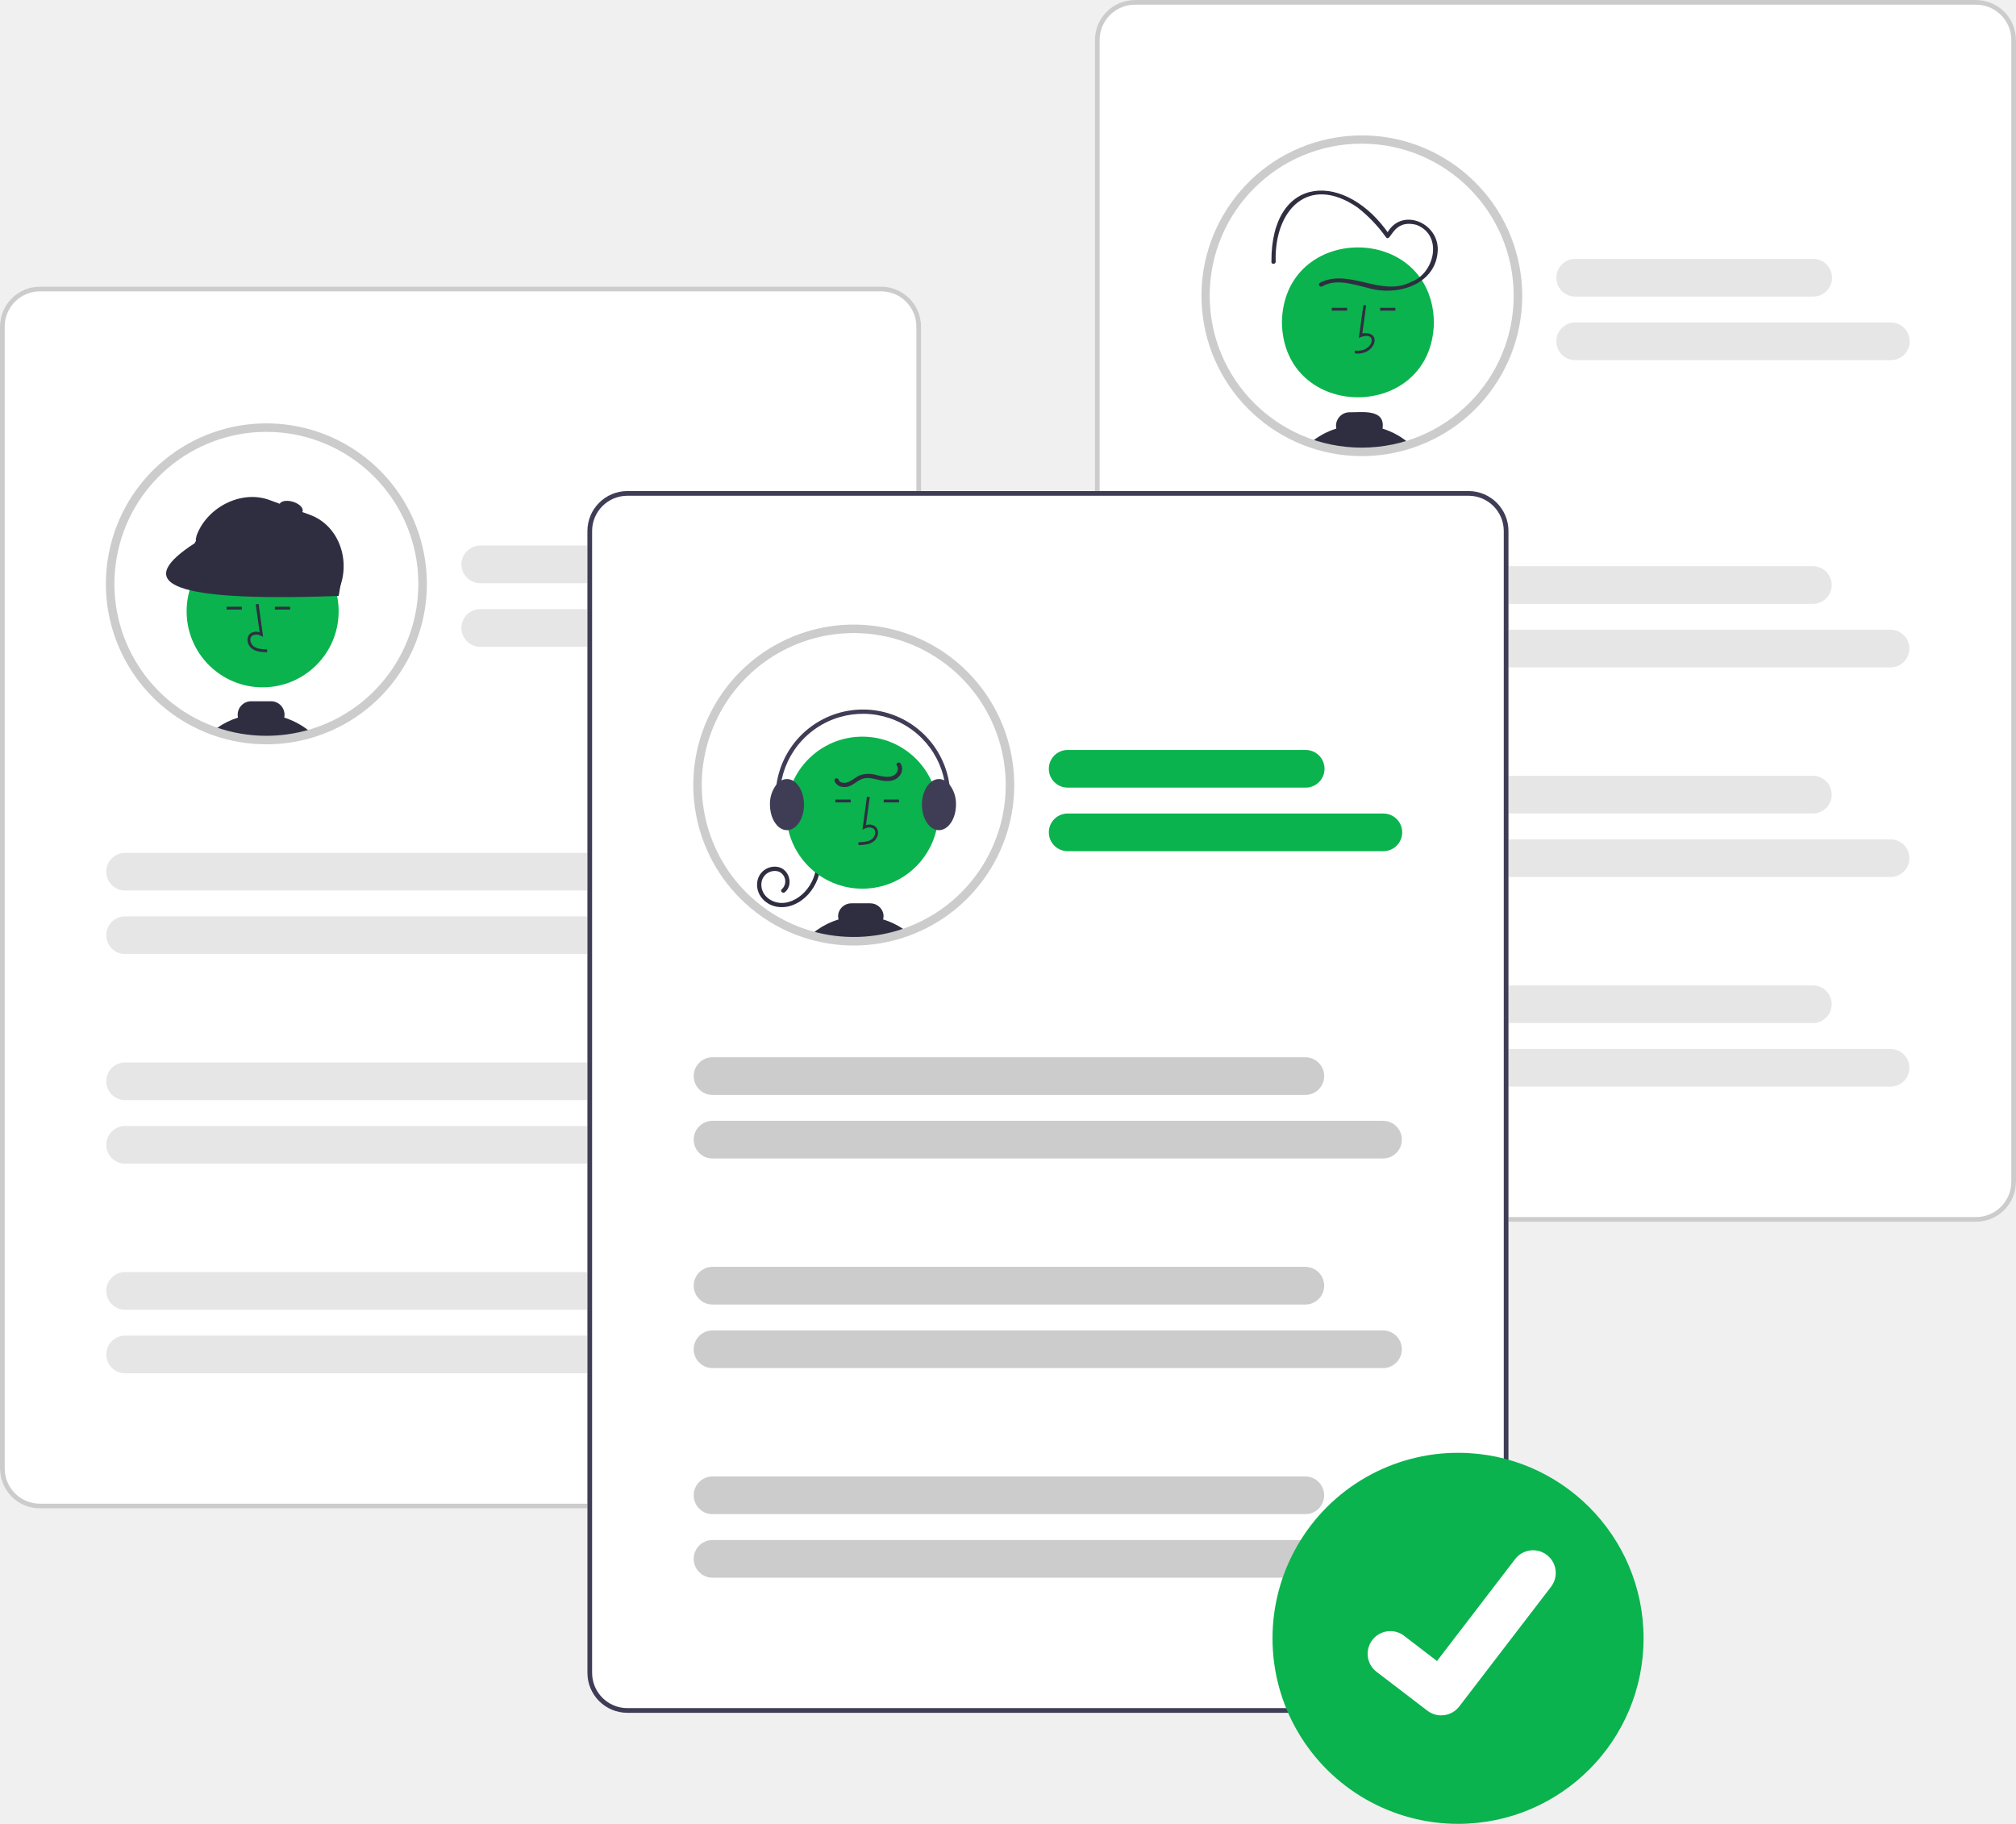
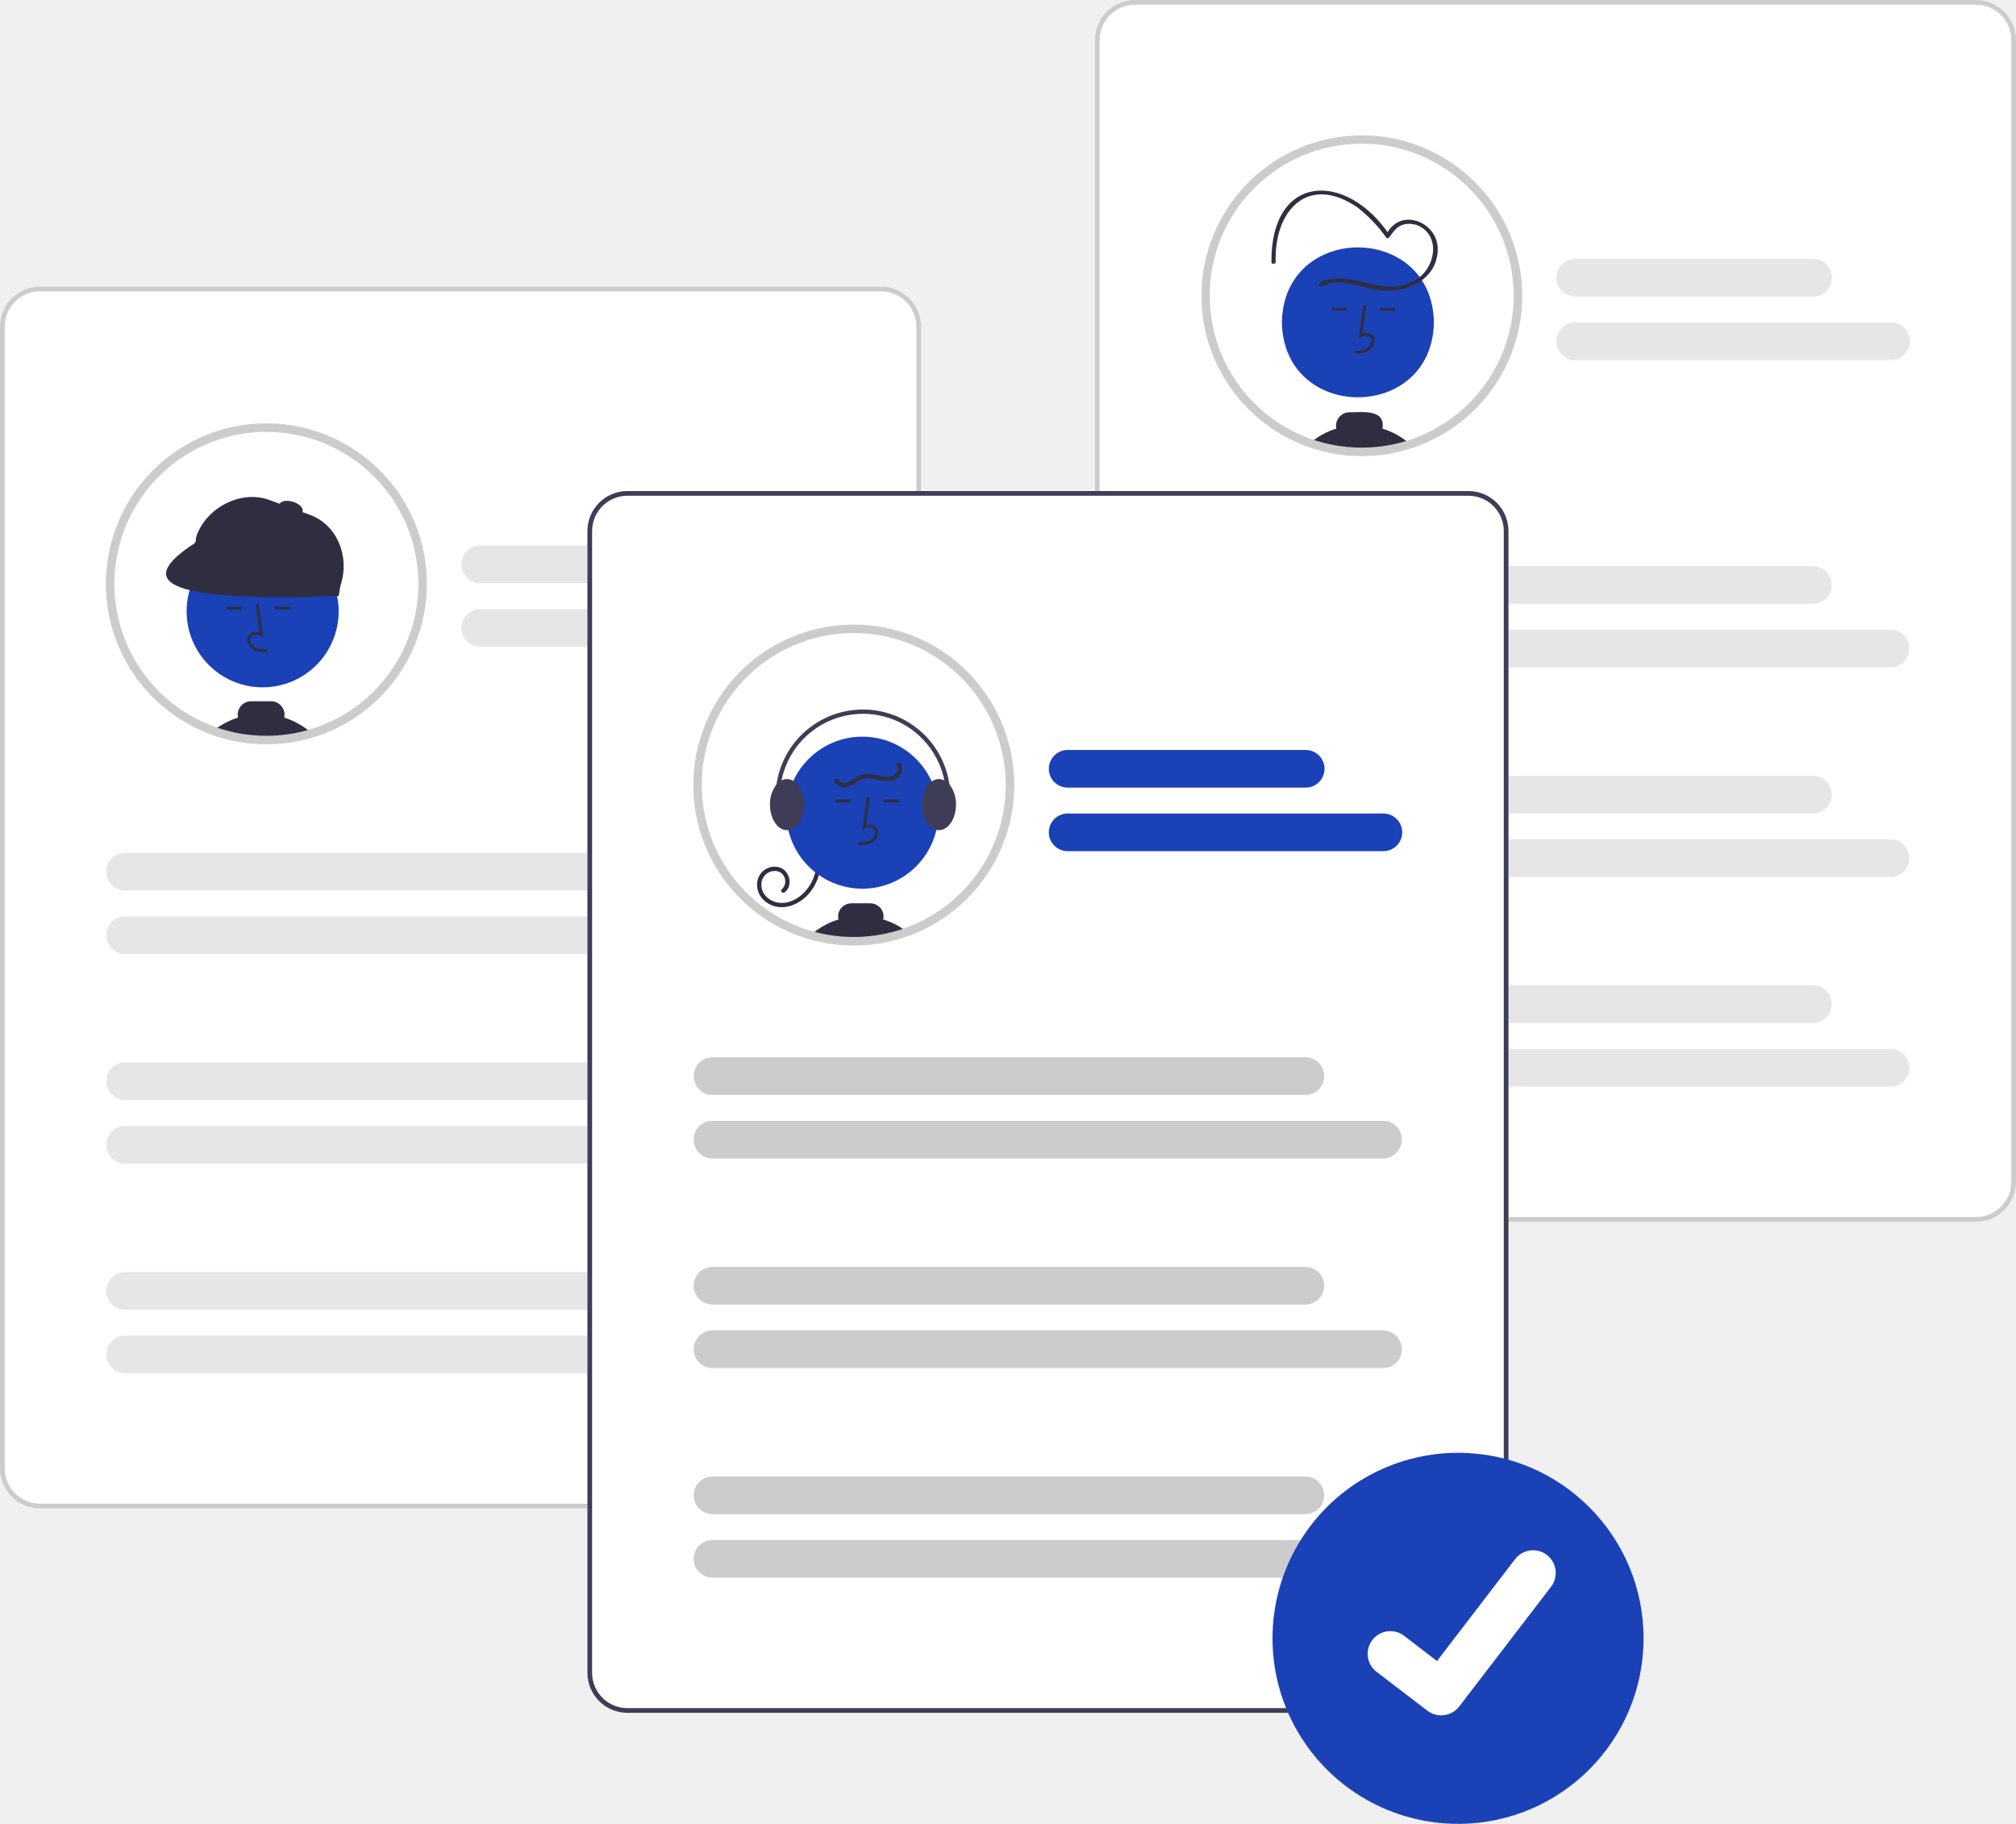
<svg xmlns="http://www.w3.org/2000/svg" data-name="Layer 1" width="697.963" height="631.463" viewBox="0 0 697.963 631.463">
  <path d="M556.072,656.52H264.848a13.845,13.845,0,0,1-13.829-13.829V247.342a13.845,13.845,0,0,1,13.829-13.829H556.072a13.845,13.845,0,0,1,13.829,13.829V642.691A13.845,13.845,0,0,1,556.072,656.52Z" transform="translate(-251.0186 -134.2684)" fill="#fff" />
  <path d="M397.332,336.403a54.107,54.107,0,0,1-37.341,51.444c-.325.103-.649.207-.979.305-1.406.433-2.832.802-4.283,1.116a53.172,53.172,0,0,1-7.971,1.106q-1.748.118-3.516.118a53.995,53.995,0,0,1-17.884-3.029c-.167-.059-.334-.118-.497-.177a54.095,54.095,0,1,1,72.47-50.884Z" transform="translate(-251.0186 -134.2684)" fill="#fff" />
-   <circle cx="90.928" cy="211.655" r="26.317" fill="#0ab34e" />
+   <circle cx="90.928" cy="211.655" r="26.317" fill="#1a41b6" />
  <path d="M343.482,360.103l.027-.983c-1.83-.051-3.443-.166-4.655-1.051a3.023,3.023,0,0,1-1.171-2.227,1.728,1.728,0,0,1,.567-1.423,2.979,2.979,0,0,1,3.043-.027l.814.373L340.547,343.361l-.974.134,1.327,9.7a3.472,3.472,0,0,0-3.284.473,2.69,2.69,0,0,0-.915,2.209,3.999,3.999,0,0,0,1.574,2.986C339.832,360,341.856,360.057,343.482,360.103Z" transform="translate(-251.0186 -134.2684)" fill="#2f2e41" />
  <rect x="78.439" y="210.063" width="5.297" height="0.983" fill="#2f2e41" />
  <rect x="95.158" y="210.063" width="5.297" height="0.983" fill="#2f2e41" />
  <path d="M349.423,382.714a4.814,4.814,0,0,0,.108-.983,4.679,4.679,0,0,0-4.671-4.671h-6.884a4.676,4.676,0,0,0-4.671,4.671,4.543,4.543,0,0,0,.108.988,26.424,26.424,0,0,0-7.282,3.604c-.433.3-.861.624-1.269.964.162.059.329.118.497.177a53.995,53.995,0,0,0,17.884,3.029q1.77,0,3.516-.118a53.172,53.172,0,0,0,7.971-1.106c1.451-.315,2.877-.683,4.283-1.116A26.65,26.65,0,0,0,349.423,382.714Z" transform="translate(-251.0186 -134.2684)" fill="#2f2e41" />
  <path d="M348.538,389.751a3.618,3.618,0,0,0-1.78.625,53.172,53.172,0,0,0,7.971-1.106Z" transform="translate(-251.0186 -134.2684)" fill="#2f2e41" />
  <path d="M365.814,339.672,320.096,322.947a1.967,1.967,0,0,1-1.171-2.523l.155-.731c3.57-9.76,15.405-15.902,25.165-12.332l14.068,5.147c9.76,3.57,14.002,15.127,10.431,24.887l-.407,1.105A1.967,1.967,0,0,1,365.814,339.672Z" transform="translate(-251.0186 -134.2684)" fill="#2f2e41" />
  <path d="M368.276,340.6c-63.721,2.351-69.289-5.655-49.874-18.245l4.119-7.579L369.727,331.986Z" transform="translate(-251.0186 -134.2684)" fill="#2f2e41" />
  <ellipse cx="351.779" cy="310.104" rx="2.213" ry="4.18" transform="translate(-297.4833 423.4543) rotate(-73.26954)" fill="#2f2e41" />
  <path d="M343.242,391.968a55.43,55.43,0,0,1-18.372-3.112l-.513-.183a55.565,55.565,0,1,1,36.089.577c-.349.111-.678.216-1.013.315-1.397.43-2.878.816-4.392,1.144a54.763,54.763,0,0,1-8.193,1.137C345.664,391.927,344.448,391.968,343.242,391.968Zm0-108.179a52.622,52.622,0,0,0-17.88,102.11l.487.174a52.474,52.474,0,0,0,17.392,2.945c1.14,0,2.289-.039,3.416-.115a51.87,51.87,0,0,0,7.758-1.076c1.432-.31,2.832-.675,4.161-1.084.329-.098.641-.198.954-.297A52.622,52.622,0,0,0,343.242,283.789Z" transform="translate(-251.0186 -134.2684)" fill="#ccc" />
  <path d="M269.607,502.682" transform="translate(-251.0186 -134.2684)" fill="#f2f2f2" />
  <path d="M556.072,656.52H264.848a13.845,13.845,0,0,1-13.829-13.829V247.342a13.845,13.845,0,0,1,13.829-13.829H556.072a13.845,13.845,0,0,1,13.829,13.829V642.691A13.845,13.845,0,0,1,556.072,656.52ZM264.848,235.14a12.216,12.216,0,0,0-12.202,12.202V642.691a12.216,12.216,0,0,0,12.202,12.202H556.072a12.216,12.216,0,0,0,12.202-12.202V247.342a12.216,12.216,0,0,0-12.202-12.202Z" transform="translate(-251.0186 -134.2684)" fill="#ccc" />
  <path d="M499.695,336.193H417.288a6.519,6.519,0,0,1,0-13.039H499.695a6.519,6.519,0,1,1,0,13.039Z" transform="translate(-251.0186 -134.2684)" fill="#e6e6e6" />
  <path d="M526.587,358.195H417.288a6.519,6.519,0,0,1,0-13.039h109.299a6.519,6.519,0,0,1,0,13.039Z" transform="translate(-251.0186 -134.2684)" fill="#e6e6e6" />
  <path d="M499.575,442.585H294.333a6.519,6.519,0,1,1,0-13.039H499.575a6.519,6.519,0,0,1,0,13.039Z" transform="translate(-251.0186 -134.2684)" fill="#e6e6e6" />
  <path d="M526.467,464.587H294.333a6.519,6.519,0,1,1,0-13.039H526.467a6.519,6.519,0,1,1,0,13.039Z" transform="translate(-251.0186 -134.2684)" fill="#e6e6e6" />
  <path d="M499.575,515.158H294.333a6.519,6.519,0,1,1,0-13.039H499.575a6.519,6.519,0,0,1,0,13.039Z" transform="translate(-251.0186 -134.2684)" fill="#e6e6e6" />
  <path d="M526.467,537.16H294.333a6.519,6.519,0,1,1,0-13.039H526.467a6.519,6.519,0,1,1,0,13.039Z" transform="translate(-251.0186 -134.2684)" fill="#e6e6e6" />
  <path d="M499.575,587.731H294.333a6.519,6.519,0,1,1,0-13.039H499.575a6.519,6.519,0,0,1,0,13.039Z" transform="translate(-251.0186 -134.2684)" fill="#e6e6e6" />
  <path d="M526.467,609.733H294.333a6.519,6.519,0,1,1,0-13.039H526.467a6.519,6.519,0,1,1,0,13.039Z" transform="translate(-251.0186 -134.2684)" fill="#e6e6e6" />
  <path d="M935.152,557.276l-291.225 0a13.845,13.845,0,0,1-13.829-13.829l-0-395.35a13.845,13.845,0,0,1,13.829-13.829l291.225-0a13.845,13.845,0,0,1,13.829,13.829l0,395.35A13.845,13.845,0,0,1,935.152,557.276Z" transform="translate(-251.0186 -134.2684)" fill="#fff" />
  <path d="M935.152,557.276l-291.225 0a13.845,13.845,0,0,1-13.829-13.829l-0-395.35a13.845,13.845,0,0,1,13.829-13.829l291.225-0a13.845,13.845,0,0,1,13.829,13.829l0,395.35A13.845,13.845,0,0,1,935.152,557.276ZM643.927,135.896a12.216,12.216,0,0,0-12.202,12.202l0,395.349a12.216,12.216,0,0,0,12.202,12.202l291.225-0A12.216,12.216,0,0,0,947.354,543.447l-0-395.35A12.216,12.216,0,0,0,935.152,135.895Z" transform="translate(-251.0186 -134.2684)" fill="#ccc" />
  <path d="M776.548,236.62a54.09,54.09,0,1,1-54.09-54.09A54.107,54.107,0,0,1,776.548,236.62Z" transform="translate(-251.0186 -134.2684)" fill="#fff" />
-   <path d="M747.458,245.876c-.591,34.593-52.047,34.588-52.633-.001C695.415,211.282,746.872,211.288,747.458,245.876Z" transform="translate(-251.0186 -134.2684)" fill="#0ab34e" />
+   <path d="M747.458,245.876c-.591,34.593-52.047,34.588-52.633-.001C695.415,211.282,746.872,211.288,747.458,245.876Z" transform="translate(-251.0186 -134.2684)" fill="#1a41b6" />
  <path d="M720.097,256.613l-.027-.983c6.778.905,8.238-7.496,1.402-4.355l1.56-11.403.974.133-1.327,9.7C729.876,248.633,727.214,257.596,720.097,256.613Z" transform="translate(-251.0186 -134.2684)" fill="#2f2e41" />
  <rect x="477.806" y="106.573" width="5.297" height="0.983" fill="#2f2e41" />
  <rect x="461.087" y="106.573" width="5.297" height="0.983" fill="#2f2e41" />
  <path d="M729.672,282.67c1.033-6.968-7.125-5.591-11.442-5.66a4.68,4.68,0,0,0-4.563,5.655,25.588,25.588,0,0,0-9.092,5.016,54.324,54.324,0,0,0,34.632.384A25.457,25.457,0,0,0,729.672,282.67Z" transform="translate(-251.0186 -134.2684)" fill="#2f2e41" />
  <path d="M708.769,233.429c4.877-2.819,10.792-.656,15.829.526,9.558,2.938,22.962-.741,24.124-12.127,1.21-10.589-13.276-16.491-17.906-5.952l1.348-.176c-15.016-22.315-41.135-21.469-40.963,9.211-.056.948,1.42.945,1.475-.001-.553-18.079,11.412-30.438,28.326-18.819a49.831,49.831,0,0,1,9.889,10.354c1.761,1.974,2.144-6.527,10.575-4.301,9.278,3.594,6.251,16.88-2.042,19.797-10.247,5.235-21.344-4.915-31.399.214a.738.738,0,0,0,.745,1.274Z" transform="translate(-251.0186 -134.2684)" fill="#2f2e41" />
  <path d="M722.459,292.185a55.518,55.518,0,1,1,17.204-2.718A55.431,55.431,0,0,1,722.459,292.185Zm-0-108.179A52.622,52.622,0,1,0,775.073,236.62,52.674,52.674,0,0,0,722.459,184.006Z" transform="translate(-251.0186 -134.2684)" fill="#ccc" />
  <path d="M878.774,236.949l-82.407 0a6.519,6.519,0,0,1,0-13.039l82.407-0a6.519,6.519,0,1,1,0,13.039Z" transform="translate(-251.0186 -134.2684)" fill="#e6e6e6" />
  <path d="M905.667,258.951l-109.299 0a6.519,6.519,0,1,1,0-13.039l109.299-0a6.519,6.519,0,0,1,0,13.039Z" transform="translate(-251.0186 -134.2684)" fill="#e6e6e6" />
  <path d="M878.655,343.34l-205.241 0a6.519,6.519,0,0,1,0-13.039l205.241-0a6.519,6.519,0,1,1,0,13.039Z" transform="translate(-251.0186 -134.2684)" fill="#e6e6e6" />
  <path d="M905.547,365.343l-232.134 0a6.519,6.519,0,1,1,0-13.039l232.134-0a6.519,6.519,0,0,1,0,13.039Z" transform="translate(-251.0186 -134.2684)" fill="#e6e6e6" />
  <path d="M878.655,415.913l-205.241 0a6.519,6.519,0,0,1,0-13.039l205.241-0a6.519,6.519,0,0,1,0,13.039Z" transform="translate(-251.0186 -134.2684)" fill="#e6e6e6" />
  <path d="M905.547,437.916l-232.134 0a6.519,6.519,0,1,1,0-13.039l232.134-0a6.519,6.519,0,0,1,0,13.039Z" transform="translate(-251.0186 -134.2684)" fill="#e6e6e6" />
  <path d="M878.655,488.486l-205.241 0a6.519,6.519,0,1,1,0-13.039l205.241-0a6.519,6.519,0,1,1,0,13.039Z" transform="translate(-251.0186 -134.2684)" fill="#e6e6e6" />
  <path d="M905.547,510.489l-232.134 0a6.519,6.519,0,1,1,0-13.039l232.134-0a6.519,6.519,0,0,1,0,13.039Z" transform="translate(-251.0186 -134.2684)" fill="#e6e6e6" />
  <path d="M759.441,727.293H468.217a13.845,13.845,0,0,1-13.829-13.829V318.114a13.845,13.845,0,0,1,13.829-13.829H759.441a13.845,13.845,0,0,1,13.829,13.829v395.349A13.845,13.845,0,0,1,759.441,727.293Z" transform="translate(-251.0186 -134.2684)" fill="#fff" />
  <path d="M492.506,406.064a53.926,53.926,0,0,0,15.902,38.31c.423.418.856.836,1.293,1.244a54.014,54.014,0,0,0,8.586,6.545c.59.364,1.18.713,1.785,1.052a53.784,53.784,0,0,0,9.775,4.293c.585.192,1.18.374,1.775.541a54.313,54.313,0,0,0,32.857-.924c.206-.074.413-.148.615-.221a54.094,54.094,0,1,0-72.588-50.839Z" transform="translate(-251.0186 -134.2684)" fill="#fff" />
  <path d="M535.173,432.575a16.761,16.761,0,0,1-4.329,11.347c-2.781,3.052-6.922,5.076-11.1,4.239-3.847-.771-6.974-4.134-6.584-8.202a6.076,6.076,0,0,1,7.507-5.456c3.655.948,5.111,6.216,2.066,8.688-.731.593-1.781-.444-1.043-1.043a3.684,3.684,0,0,0-1.039-6.107,4.63,4.63,0,0,0-6.03,4.094c-.241,3.429,2.386,6.012,5.608,6.62,3.485.658,6.941-1.126,9.302-3.588a15.221,15.221,0,0,0,4.167-10.593.738.738,0,0,1,1.475,0Z" transform="translate(-251.0186 -134.2684)" fill="#2f2e41" />
-   <circle cx="298.559" cy="281.368" r="26.317" fill="#0ab34e" />
+   <circle cx="298.559" cy="281.368" r="26.317" fill="#1a41b6" />
  <path d="M548.231,426.866l-.027-.983c1.83-.051,3.443-.166,4.655-1.051a3.023,3.023,0,0,0,1.171-2.227,1.728,1.728,0,0,0-.567-1.423,2.979,2.979,0,0,0-3.043-.027l-.814.373,1.56-11.403.974.134-1.327,9.7a3.472,3.472,0,0,1,3.284.473,2.69,2.69,0,0,1,.915,2.209,3.999,3.999,0,0,1-1.574,2.986C551.881,426.763,549.857,426.82,548.231,426.866Z" transform="translate(-251.0186 -134.2684)" fill="#2f2e41" />
  <rect x="305.94" y="276.826" width="5.297" height="0.983" fill="#2f2e41" />
  <rect x="289.222" y="276.826" width="5.297" height="0.983" fill="#2f2e41" />
  <path d="M531.622,458.049a54.313,54.313,0,0,0,32.857-.924c.206-.074.413-.148.615-.221a26.195,26.195,0,0,0-8.335-4.308,4.193,4.193,0,0,0-.01-2.311,4.651,4.651,0,0,0-4.499-3.265H545.838a4.635,4.635,0,0,0-4.489,3.26,4.211,4.211,0,0,0-.01,2.316,26.222,26.222,0,0,0-7.435,3.644q-.686.479-1.328,1.003C532.252,457.503,531.932,457.774,531.622,458.049Z" transform="translate(-251.0186 -134.2684)" fill="#2f2e41" />
  <path d="M570.193,412.845c0,4.435,2.183,8.113,5.02,8.753a4.058,4.058,0,0,0,.88.098c3.25,0,5.901-3.968,5.901-8.851a10.869,10.869,0,0,0-2.272-6.973,5.694,5.694,0,0,0-1.736-1.411,4.114,4.114,0,0,0-1.893-.467,4.314,4.314,0,0,0-2.513.846C571.58,406.256,570.193,409.309,570.193,412.845Z" transform="translate(-251.0186 -134.2684)" fill="#3f3d56" />
  <path d="M517.579,412.845c0,3.816,1.613,7.071,3.875,8.315a4.2,4.2,0,0,0,2.026.536,3.801,3.801,0,0,0,.472-.029c3.029-.359,5.429-4.175,5.429-8.822,0-3.722-1.539-6.914-3.713-8.217a4.217,4.217,0,0,0-2.188-.634,4.114,4.114,0,0,0-1.893.467,5.726,5.726,0,0,0-1.741,1.416A10.89,10.89,0,0,0,517.579,412.845Z" transform="translate(-251.0186 -134.2684)" fill="#3f3d56" />
  <path d="M521.821,420.311a.738.738,0,0,0,.699-.974,28.765,28.765,0,1,1,55.411-3.233.738.738,0,0,0,1.443.304,30.241,30.241,0,1,0-58.252,3.4A.738.738,0,0,0,521.821,420.311Z" transform="translate(-251.0186 -134.2684)" fill="#3f3d56" />
  <path d="M562.797,398.586a3.688,3.688,0,0,1-.57,4.566c-1.429,1.596-3.707,1.697-5.685,1.4-2.22-.332-4.574-1.372-6.822-.672-1.915.597-3.282,2.335-5.272,2.771-1.765.387-3.875-.125-4.494-2.006-.297-.904,1.127-1.291,1.422-.392.4,1.217,2.128,1.193,3.118.856,1.587-.54,2.81-1.854,4.369-2.482a9.56,9.56,0,0,1,5.706.016c1.764.397,3.795.986,5.553.244,1.301-.549,2.336-2.279,1.4-3.556-.562-.767.718-1.503,1.274-.745Z" transform="translate(-251.0186 -134.2684)" fill="#2f2e41" />
  <path d="M546.595,461.629a55.462,55.462,0,0,1-15.382-2.163c-.588-.165-1.205-.353-1.825-.556a55.416,55.416,0,0,1-10.04-4.409c-.599-.336-1.2-.69-1.835-1.082a55.612,55.612,0,0,1-8.819-6.723c-.447-.417-.89-.845-1.322-1.272a55.56,55.56,0,1,1,58.227,12.866c-.203.074-.413.149-.623.224A55.436,55.436,0,0,1,546.595,461.629Zm0-108.179a52.617,52.617,0,0,0-37.146,89.88c.408.403.831.811,1.258,1.21a52.668,52.668,0,0,0,8.352,6.367c.602.371,1.169.705,1.734,1.022a52.446,52.446,0,0,0,9.509,4.176c.584.191,1.161.367,1.718.524a52.837,52.837,0,0,0,31.971-.896l.596-.215a52.621,52.621,0,0,0-17.992-102.068Z" transform="translate(-251.0186 -134.2684)" fill="#ccc" />
  <path d="M759.441,727.293H468.217a13.845,13.845,0,0,1-13.829-13.829V318.114a13.845,13.845,0,0,1,13.829-13.829H759.441a13.845,13.845,0,0,1,13.829,13.829v395.349A13.845,13.845,0,0,1,759.441,727.293ZM468.217,305.912a12.216,12.216,0,0,0-12.202,12.202v395.349a12.216,12.216,0,0,0,12.202,12.202H759.441a12.216,12.216,0,0,0,12.202-12.202V318.114A12.216,12.216,0,0,0,759.441,305.912Z" transform="translate(-251.0186 -134.2684)" fill="#3f3d56" />
-   <path d="M703.064,406.965H620.657a6.519,6.519,0,1,1,0-13.039h82.407a6.519,6.519,0,1,1,0,13.039Z" transform="translate(-251.0186 -134.2684)" fill="#0ab34e" />
-   <path d="M729.956,428.968H620.657a6.519,6.519,0,1,1,0-13.039h109.299a6.519,6.519,0,0,1,0,13.039Z" transform="translate(-251.0186 -134.2684)" fill="#0ab34e" />
+   <path d="M703.064,406.965H620.657a6.519,6.519,0,1,1,0-13.039h82.407a6.519,6.519,0,1,1,0,13.039Z" transform="translate(-251.0186 -134.2684)" fill="#1a41b6" />
+   <path d="M729.956,428.968H620.657a6.519,6.519,0,1,1,0-13.039h109.299a6.519,6.519,0,0,1,0,13.039Z" transform="translate(-251.0186 -134.2684)" fill="#1a41b6" />
  <path d="M702.944,513.357H497.702a6.519,6.519,0,0,1,0-13.039H702.944a6.519,6.519,0,0,1,0,13.039Z" transform="translate(-251.0186 -134.2684)" fill="#ccc" />
  <path d="M729.836,535.36H497.702a6.519,6.519,0,0,1,0-13.039H729.836a6.519,6.519,0,0,1,0,13.039Z" transform="translate(-251.0186 -134.2684)" fill="#ccc" />
  <path d="M702.944,585.93H497.702a6.519,6.519,0,0,1,0-13.039H702.944a6.519,6.519,0,0,1,0,13.039Z" transform="translate(-251.0186 -134.2684)" fill="#ccc" />
  <path d="M729.836,607.933H497.702a6.519,6.519,0,0,1,0-13.039H729.836a6.519,6.519,0,0,1,0,13.039Z" transform="translate(-251.0186 -134.2684)" fill="#ccc" />
  <path d="M702.944,658.503H497.702a6.519,6.519,0,0,1,0-13.039H702.944a6.519,6.519,0,0,1,0,13.039Z" transform="translate(-251.0186 -134.2684)" fill="#ccc" />
  <path d="M729.836,680.506H497.702a6.519,6.519,0,0,1,0-13.039H729.836a6.519,6.519,0,1,1,0,13.039Z" transform="translate(-251.0186 -134.2684)" fill="#ccc" />
-   <path d="M756.062,637.268a64.232,64.232,0,1,0-0,128.463h0a64.232,64.232,0,0,0,0-128.463Z" transform="translate(-251.0186 -134.2684)" fill="#0ab34e" />
+   <path d="M756.062,637.268a64.232,64.232,0,1,0-0,128.463h0a64.232,64.232,0,0,0,0-128.463Z" transform="translate(-251.0186 -134.2684)" fill="#1a41b6" />
  <path id="ba2462e0-2d61-4715-874d-575d790dfdd0-588" data-name="f276b720-7c73-4755-84a7-b208d54eb1fc" d="M749.968,728.176a7.796,7.796,0,0,1-4.69-1.559l-.084-.063-17.664-13.512a7.85,7.85,0,0,1,9.552-12.459l11.441,8.774,27.036-35.271A7.846,7.846,0,0,1,786.56,672.632l0.0 0.0.002.002-.168.233.172-.233a7.856,7.856,0,0,1,1.451,11.003L756.218,725.105a7.851,7.851,0,0,1-6.244,3.061Z" transform="translate(-251.0186 -134.2684)" fill="#fff" />
</svg>
